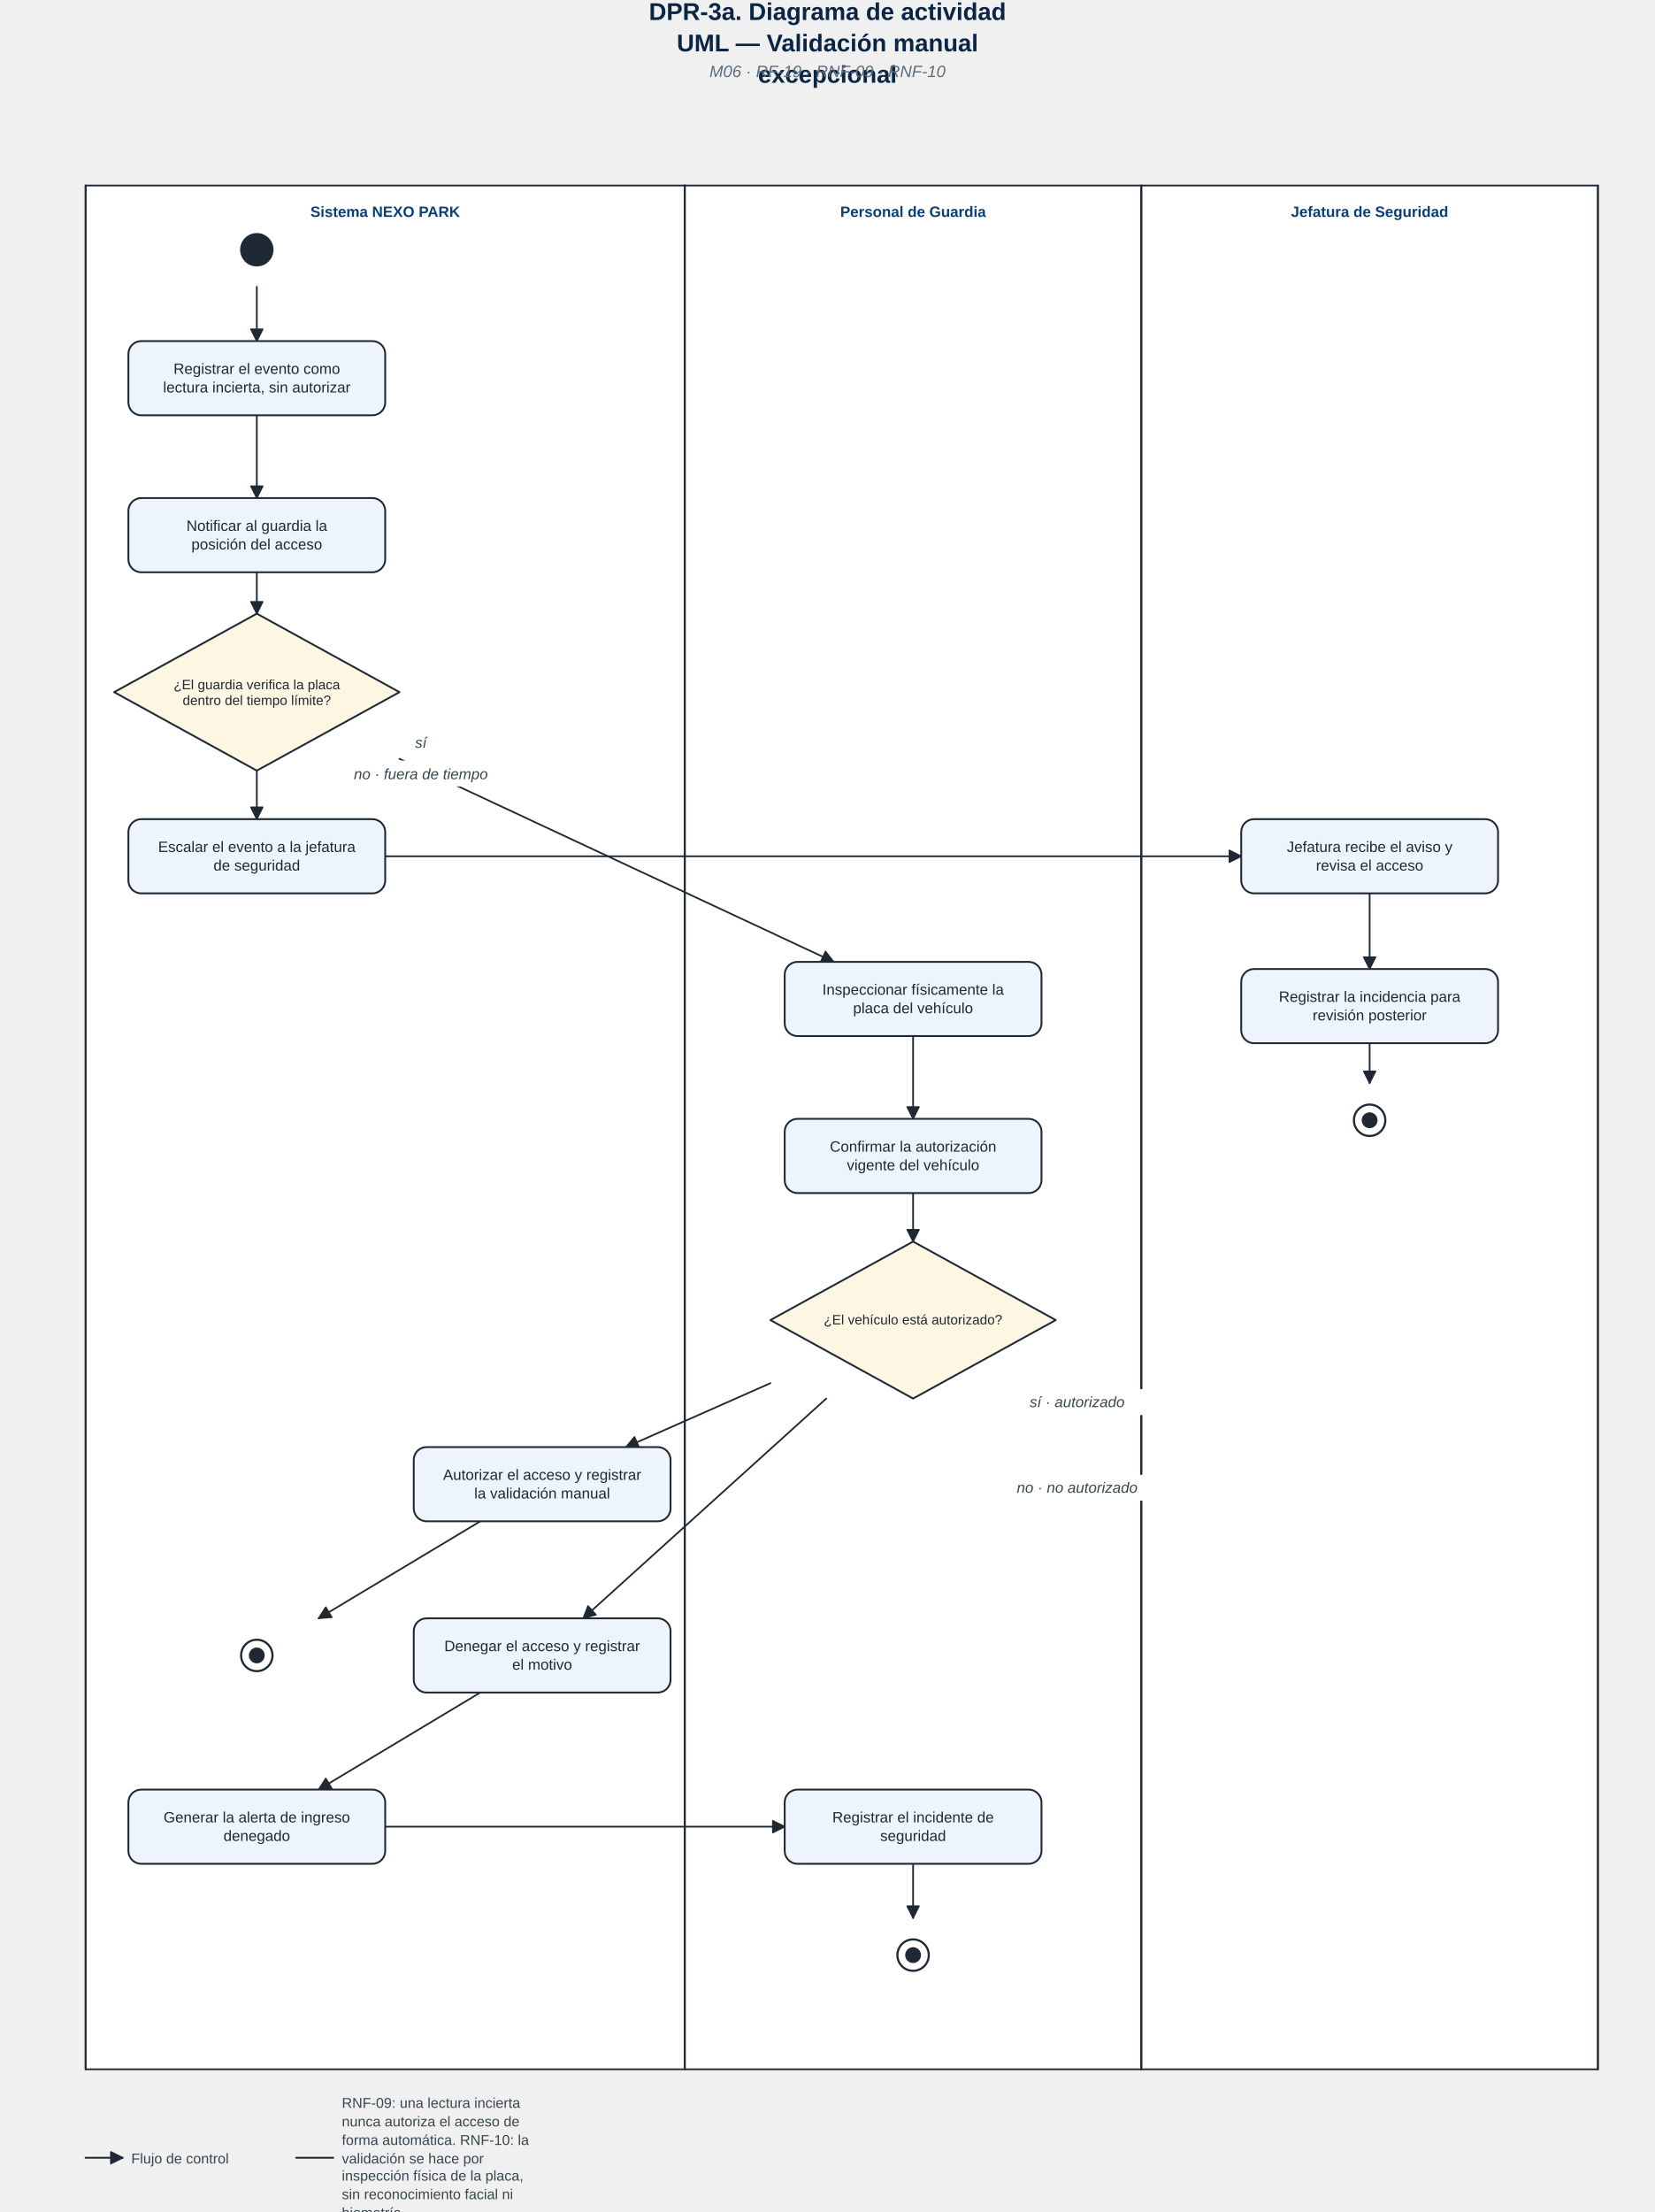
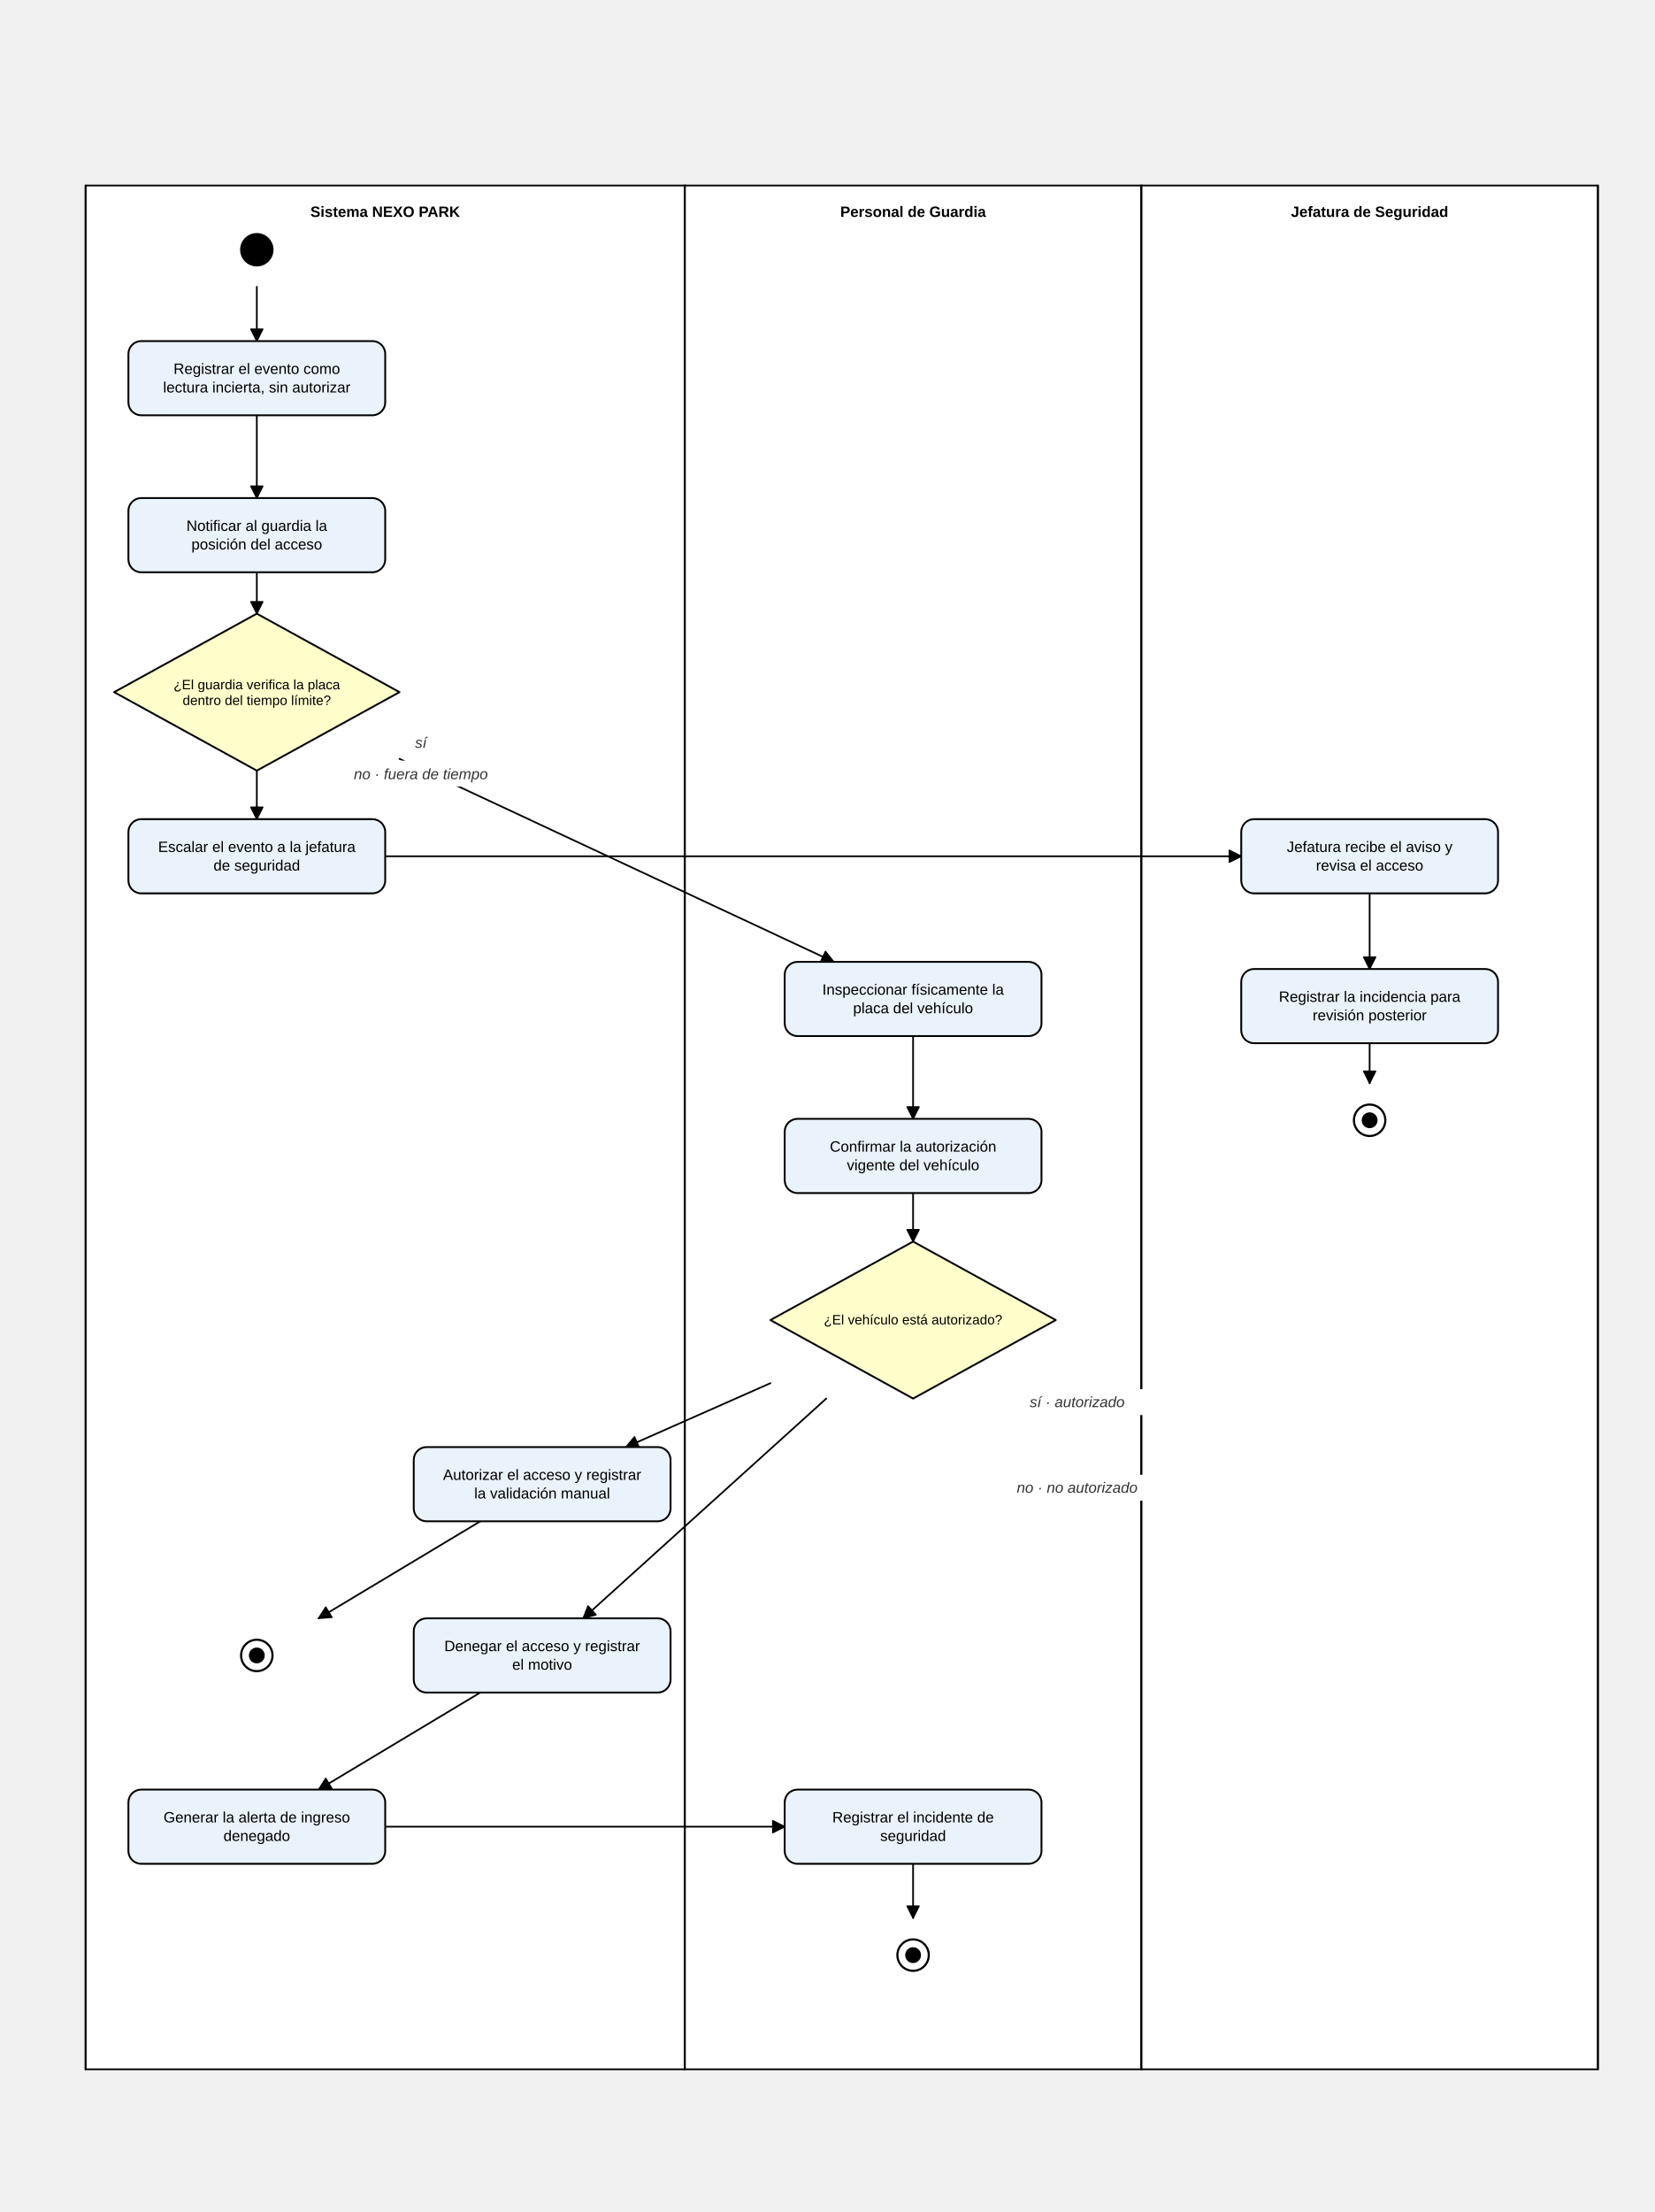
- <svg xmlns="http://www.w3.org/2000/svg" width="1160" height="1550" viewBox="0 0 1160 1550" font-family="'Segoe UI','Helvetica Neue',Arial,sans-serif">
+ <svg xmlns="http://www.w3.org/2000/svg" width="1160" height="1550" viewBox="0 0 1160 1550" font-family="Calibri,Arial,sans-serif">
  <defs>
    <marker id="arr-open" viewBox="0 0 12 12" refX="11" refY="6" markerWidth="11" markerHeight="11" markerUnits="userSpaceOnUse" orient="auto-start-reverse">
-       <path d="M1,1 L11,6 L1,11" fill="none" stroke="#1f2933" stroke-width="1.6" stroke-linecap="round" stroke-linejoin="round" />
+       <path d="M1,1 L11,6 L1,11" fill="none" stroke="#000000" stroke-width="1.6" stroke-linecap="round" stroke-linejoin="round" />
    </marker>
    <marker id="arr-fill" viewBox="0 0 12 12" refX="11" refY="6" markerWidth="10" markerHeight="10" markerUnits="userSpaceOnUse" orient="auto-start-reverse">
-       <path d="M1,1 L11,6 L1,11 Z" fill="#1f2933" stroke="#1f2933" stroke-width="1.2" stroke-linejoin="round" />
+       <path d="M1,1 L11,6 L1,11 Z" fill="#000000" stroke="#000000" stroke-width="1.2" stroke-linejoin="round" />
    </marker>
    <marker id="arr-thin" viewBox="0 0 12 12" refX="11" refY="6" markerWidth="9" markerHeight="9" markerUnits="userSpaceOnUse" orient="auto-start-reverse">
-       <path d="M2,2 L10,6 L2,10" fill="none" stroke="#1f2933" stroke-width="1.4" stroke-linecap="round" stroke-linejoin="round" />
+       <path d="M2,2 L10,6 L2,10" fill="none" stroke="#000000" stroke-width="1.4" stroke-linecap="round" stroke-linejoin="round" />
    </marker>
    <marker id="arr-dep" viewBox="0 0 12 12" refX="11" refY="6" markerWidth="10" markerHeight="10" markerUnits="userSpaceOnUse" orient="auto-start-reverse">
-       <path d="M1,1 L11,6 L1,11" fill="#ffffff" stroke="#1f2933" stroke-width="1.5" stroke-linejoin="round" />
+       <path d="M1,1 L11,6 L1,11" fill="#ffffff" stroke="#000000" stroke-width="1.5" stroke-linejoin="round" />
    </marker>
  </defs>
+   <rect x="60" y="130" width="420" height="1320" fill="#ffffff" stroke="#000000" stroke-width="1.2" />
  <g>
-     <text x="580" y="14" font-size="17" fill="#0b2545" font-weight="700" text-anchor="middle" xml:space="preserve">DPR-3a. Diagrama de actividad</text>
-     <text x="580" y="36" font-size="17" fill="#0b2545" font-weight="700" text-anchor="middle" xml:space="preserve">UML — Validación manual</text>
-     <text x="580" y="58" font-size="17" fill="#0b2545" font-weight="700" text-anchor="middle" xml:space="preserve">excepcional</text>
+     <text x="270" y="152" font-size="10.5" fill="#000000" font-weight="700" text-anchor="middle" xml:space="preserve">Sistema NEXO PARK</text>
  </g>
+   <line x1="60" y1="130" x2="60" y2="1450" stroke="#000000" stroke-width="1.2" stroke-linecap="round" />
+   <rect x="480" y="130" width="320" height="1320" fill="#ffffff" stroke="#000000" stroke-width="1.2" />
  <g>
-     <text x="580" y="54" font-size="11.5" fill="#5b6b7a" font-weight="400" text-anchor="middle" font-style="italic" xml:space="preserve">M06 · RF-19 · RNF-09 · RNF-10</text>
+     <text x="640" y="152" font-size="10.5" fill="#000000" font-weight="700" text-anchor="middle" xml:space="preserve">Personal de Guardia</text>
  </g>
-   <rect x="60" y="130" width="420" height="1320" fill="#ffffff" stroke="#1f2933" stroke-width="1.2" />
+   <line x1="480" y1="130" x2="480" y2="1450" stroke="#000000" stroke-width="1.2" stroke-linecap="round" />
+   <rect x="800" y="130" width="320" height="1320" fill="#ffffff" stroke="#000000" stroke-width="1.2" />
  <g>
-     <text x="270" y="152" font-size="10.5" fill="#0c3f73" font-weight="700" text-anchor="middle" xml:space="preserve">Sistema NEXO PARK</text>
+     <text x="960" y="152" font-size="10.5" fill="#000000" font-weight="700" text-anchor="middle" xml:space="preserve">Jefatura de Seguridad</text>
  </g>
-   <line x1="60" y1="130" x2="60" y2="1450" stroke="#1f2933" stroke-width="1.2" stroke-linecap="round" />
-   <rect x="480" y="130" width="320" height="1320" fill="#ffffff" stroke="#1f2933" stroke-width="1.2" />
-   <g>
-     <text x="640" y="152" font-size="10.5" fill="#0c3f73" font-weight="700" text-anchor="middle" xml:space="preserve">Personal de Guardia</text>
-   </g>
-   <line x1="480" y1="130" x2="480" y2="1450" stroke="#1f2933" stroke-width="1.2" stroke-linecap="round" />
-   <rect x="800" y="130" width="320" height="1320" fill="#ffffff" stroke="#1f2933" stroke-width="1.2" />
-   <g>
-     <text x="960" y="152" font-size="10.5" fill="#0c3f73" font-weight="700" text-anchor="middle" xml:space="preserve">Jefatura de Seguridad</text>
-   </g>
-   <line x1="800" y1="130" x2="800" y2="1450" stroke="#1f2933" stroke-width="1.2" stroke-linecap="round" />
-   <line x1="1120" y1="130" x2="1120" y2="1450" stroke="#1f2933" stroke-width="1.2" stroke-linecap="round" />
-   <line x1="180" y1="201" x2="180" y2="239" stroke="#1f2933" stroke-width="1.2" marker-end="url(#arr-fill)" stroke-linecap="round" />
-   <line x1="180" y1="291" x2="180" y2="349" stroke="#1f2933" stroke-width="1.2" marker-end="url(#arr-fill)" stroke-linecap="round" />
-   <line x1="180" y1="401" x2="180" y2="430" stroke="#1f2933" stroke-width="1.2" marker-end="url(#arr-fill)" stroke-linecap="round" />
-   <line x1="180" y1="540" x2="180" y2="574" stroke="#1f2933" stroke-width="1.2" marker-end="url(#arr-fill)" stroke-linecap="round" />
-   <line x1="270" y1="600" x2="870" y2="600" stroke="#1f2933" stroke-width="1.2" marker-end="url(#arr-fill)" stroke-linecap="round" />
-   <line x1="960" y1="626" x2="960" y2="679" stroke="#1f2933" stroke-width="1.2" marker-end="url(#arr-fill)" stroke-linecap="round" />
-   <line x1="960" y1="731" x2="960" y2="759" stroke="#1f2933" stroke-width="1.2" marker-end="url(#arr-fill)" stroke-linecap="round" />
-   <line x1="280" y1="531.739" x2="584.372" y2="674" stroke="#1f2933" stroke-width="1.2" marker-end="url(#arr-fill)" stroke-linecap="round" />
-   <line x1="640" y1="726" x2="640" y2="784" stroke="#1f2933" stroke-width="1.2" marker-end="url(#arr-fill)" stroke-linecap="round" />
-   <line x1="640" y1="836" x2="640" y2="870" stroke="#1f2933" stroke-width="1.2" marker-end="url(#arr-fill)" stroke-linecap="round" />
-   <line x1="540" y1="969.231" x2="438.783" y2="1014" stroke="#1f2933" stroke-width="1.2" marker-end="url(#arr-fill)" stroke-linecap="round" />
-   <line x1="579.149" y1="980" x2="408.766" y2="1134" stroke="#1f2933" stroke-width="1.2" marker-end="url(#arr-fill)" stroke-linecap="round" />
-   <line x1="336.667" y1="1066" x2="223.333" y2="1134" stroke="#1f2933" stroke-width="1.2" marker-end="url(#arr-fill)" stroke-linecap="round" />
-   <line x1="336.667" y1="1186" x2="223.333" y2="1254" stroke="#1f2933" stroke-width="1.2" marker-end="url(#arr-fill)" stroke-linecap="round" />
-   <line x1="270" y1="1280" x2="550" y2="1280" stroke="#1f2933" stroke-width="1.2" marker-end="url(#arr-fill)" stroke-linecap="round" />
-   <line x1="640" y1="1306" x2="640" y2="1344" stroke="#1f2933" stroke-width="1.2" marker-end="url(#arr-fill)" stroke-linecap="round" />
+   <line x1="800" y1="130" x2="800" y2="1450" stroke="#000000" stroke-width="1.2" stroke-linecap="round" />
+   <line x1="1120" y1="130" x2="1120" y2="1450" stroke="#000000" stroke-width="1.2" stroke-linecap="round" />
+   <line x1="180" y1="201" x2="180" y2="239" stroke="#000000" stroke-width="1.2" marker-end="url(#arr-fill)" stroke-linecap="round" />
+   <line x1="180" y1="291" x2="180" y2="349" stroke="#000000" stroke-width="1.2" marker-end="url(#arr-fill)" stroke-linecap="round" />
+   <line x1="180" y1="401" x2="180" y2="430" stroke="#000000" stroke-width="1.2" marker-end="url(#arr-fill)" stroke-linecap="round" />
+   <line x1="180" y1="540" x2="180" y2="574" stroke="#000000" stroke-width="1.2" marker-end="url(#arr-fill)" stroke-linecap="round" />
+   <line x1="270" y1="600" x2="870" y2="600" stroke="#000000" stroke-width="1.2" marker-end="url(#arr-fill)" stroke-linecap="round" />
+   <line x1="960" y1="626" x2="960" y2="679" stroke="#000000" stroke-width="1.2" marker-end="url(#arr-fill)" stroke-linecap="round" />
+   <line x1="960" y1="731" x2="960" y2="759" stroke="#000000" stroke-width="1.2" marker-end="url(#arr-fill)" stroke-linecap="round" />
+   <line x1="280" y1="531.739" x2="584.372" y2="674" stroke="#000000" stroke-width="1.2" marker-end="url(#arr-fill)" stroke-linecap="round" />
+   <line x1="640" y1="726" x2="640" y2="784" stroke="#000000" stroke-width="1.2" marker-end="url(#arr-fill)" stroke-linecap="round" />
+   <line x1="640" y1="836" x2="640" y2="870" stroke="#000000" stroke-width="1.2" marker-end="url(#arr-fill)" stroke-linecap="round" />
+   <line x1="540" y1="969.231" x2="438.783" y2="1014" stroke="#000000" stroke-width="1.2" marker-end="url(#arr-fill)" stroke-linecap="round" />
+   <line x1="579.149" y1="980" x2="408.766" y2="1134" stroke="#000000" stroke-width="1.2" marker-end="url(#arr-fill)" stroke-linecap="round" />
+   <line x1="336.667" y1="1066" x2="223.333" y2="1134" stroke="#000000" stroke-width="1.2" marker-end="url(#arr-fill)" stroke-linecap="round" />
+   <line x1="336.667" y1="1186" x2="223.333" y2="1254" stroke="#000000" stroke-width="1.2" marker-end="url(#arr-fill)" stroke-linecap="round" />
+   <line x1="270" y1="1280" x2="550" y2="1280" stroke="#000000" stroke-width="1.2" marker-end="url(#arr-fill)" stroke-linecap="round" />
+   <line x1="640" y1="1306" x2="640" y2="1344" stroke="#000000" stroke-width="1.2" marker-end="url(#arr-fill)" stroke-linecap="round" />
  <g>
    <rect x="233.25" y="532.94" width="123.5" height="18.13" fill="#ffffff" stroke="none" stroke-width="1.4" />
    <g>
-       <text x="295" y="546" font-size="10.5" fill="#37474f" font-weight="500" text-anchor="middle" font-style="italic" xml:space="preserve">no · fuera de tiempo</text>
+       <text x="295" y="546" font-size="10.5" fill="#333333" font-weight="500" text-anchor="middle" font-style="italic" xml:space="preserve">no · fuera de tiempo</text>
    </g>
  </g>
  <g>
    <rect x="285.23" y="510.94" width="19.55" height="18.13" fill="#ffffff" stroke="none" stroke-width="1.4" />
    <g>
-       <text x="295" y="524" font-size="10.5" fill="#37474f" font-weight="500" text-anchor="middle" font-style="italic" xml:space="preserve">sí</text>
+       <text x="295" y="524" font-size="10.5" fill="#333333" font-weight="500" text-anchor="middle" font-style="italic" xml:space="preserve">sí</text>
    </g>
  </g>
  <g>
    <rect x="707.69" y="973.44" width="94.63" height="18.13" fill="#ffffff" stroke="none" stroke-width="1.4" />
    <g>
-       <text x="755" y="986" font-size="10.5" fill="#37474f" font-weight="500" text-anchor="middle" font-style="italic" xml:space="preserve">sí · autorizado</text>
+       <text x="755" y="986" font-size="10.5" fill="#333333" font-weight="500" text-anchor="middle" font-style="italic" xml:space="preserve">sí · autorizado</text>
    </g>
  </g>
  <g>
    <rect x="699.03" y="1033.44" width="111.95" height="18.13" fill="#ffffff" stroke="none" stroke-width="1.4" />
    <g>
-       <text x="755" y="1046" font-size="10.5" fill="#37474f" font-weight="500" text-anchor="middle" font-style="italic" xml:space="preserve">no · no autorizado</text>
+       <text x="755" y="1046" font-size="10.5" fill="#333333" font-weight="500" text-anchor="middle" font-style="italic" xml:space="preserve">no · no autorizado</text>
    </g>
  </g>
-   <circle cx="180" cy="175" r="11" fill="#1f2933" stroke="#1f2933" stroke-width="1.4" />
-   <rect x="90" y="239" width="180" height="52" fill="#eef4fb" stroke="#1f2933" stroke-width="1.3" rx="9" ry="9" />
+   <circle cx="180" cy="175" r="11" fill="#000000" stroke="#000000" stroke-width="1.4" />
+   <rect x="90" y="239" width="180" height="52" fill="#EAF2FB" stroke="#000000" stroke-width="1.3" rx="9" ry="9" />
  <g>
-     <text x="180" y="262" font-size="10.5" fill="#1f2933" font-weight="400" text-anchor="middle" xml:space="preserve">Registrar el evento como</text>
-     <text x="180" y="275" font-size="10.5" fill="#1f2933" font-weight="400" text-anchor="middle" xml:space="preserve">lectura incierta, sin autorizar</text>
+     <text x="180" y="262" font-size="10.5" fill="#000000" font-weight="400" text-anchor="middle" xml:space="preserve">Registrar el evento como</text>
+     <text x="180" y="275" font-size="10.5" fill="#000000" font-weight="400" text-anchor="middle" xml:space="preserve">lectura incierta, sin autorizar</text>
  </g>
-   <rect x="90" y="349" width="180" height="52" fill="#eef4fb" stroke="#1f2933" stroke-width="1.3" rx="9" ry="9" />
+   <rect x="90" y="349" width="180" height="52" fill="#EAF2FB" stroke="#000000" stroke-width="1.3" rx="9" ry="9" />
  <g>
-     <text x="180" y="372" font-size="10.5" fill="#1f2933" font-weight="400" text-anchor="middle" xml:space="preserve">Notificar al guardia la</text>
-     <text x="180" y="385" font-size="10.5" fill="#1f2933" font-weight="400" text-anchor="middle" xml:space="preserve">posición del acceso</text>
+     <text x="180" y="372" font-size="10.5" fill="#000000" font-weight="400" text-anchor="middle" xml:space="preserve">Notificar al guardia la</text>
+     <text x="180" y="385" font-size="10.5" fill="#000000" font-weight="400" text-anchor="middle" xml:space="preserve">posición del acceso</text>
  </g>
-   <path d="M180,430 L280,485 L180,540 L80,485 Z" fill="#fdf6e3" stroke="#1f2933" stroke-width="1.3" stroke-linecap="round" stroke-linejoin="round" />
+   <path d="M180,430 L280,485 L180,540 L80,485 Z" fill="#FFFFCC" stroke="#000000" stroke-width="1.3" stroke-linecap="round" stroke-linejoin="round" />
  <g>
-     <text x="180" y="483" font-size="9.5" fill="#1f2933" font-weight="400" text-anchor="middle" xml:space="preserve">¿El guardia verifica la placa</text>
-     <text x="180" y="494" font-size="9.5" fill="#1f2933" font-weight="400" text-anchor="middle" xml:space="preserve">dentro del tiempo límite?</text>
+     <text x="180" y="483" font-size="9.5" fill="#000000" font-weight="400" text-anchor="middle" xml:space="preserve">¿El guardia verifica la placa</text>
+     <text x="180" y="494" font-size="9.5" fill="#000000" font-weight="400" text-anchor="middle" xml:space="preserve">dentro del tiempo límite?</text>
  </g>
-   <rect x="90" y="574" width="180" height="52" fill="#eef4fb" stroke="#1f2933" stroke-width="1.3" rx="9" ry="9" />
+   <rect x="90" y="574" width="180" height="52" fill="#EAF2FB" stroke="#000000" stroke-width="1.3" rx="9" ry="9" />
  <g>
-     <text x="180" y="597" font-size="10.5" fill="#1f2933" font-weight="400" text-anchor="middle" xml:space="preserve">Escalar el evento a la jefatura</text>
-     <text x="180" y="610" font-size="10.5" fill="#1f2933" font-weight="400" text-anchor="middle" xml:space="preserve">de seguridad</text>
+     <text x="180" y="597" font-size="10.5" fill="#000000" font-weight="400" text-anchor="middle" xml:space="preserve">Escalar el evento a la jefatura</text>
+     <text x="180" y="610" font-size="10.5" fill="#000000" font-weight="400" text-anchor="middle" xml:space="preserve">de seguridad</text>
  </g>
-   <rect x="870" y="574" width="180" height="52" fill="#eef4fb" stroke="#1f2933" stroke-width="1.3" rx="9" ry="9" />
+   <rect x="870" y="574" width="180" height="52" fill="#EAF2FB" stroke="#000000" stroke-width="1.3" rx="9" ry="9" />
  <g>
-     <text x="960" y="597" font-size="10.5" fill="#1f2933" font-weight="400" text-anchor="middle" xml:space="preserve">Jefatura recibe el aviso y</text>
-     <text x="960" y="610" font-size="10.5" fill="#1f2933" font-weight="400" text-anchor="middle" xml:space="preserve">revisa el acceso</text>
+     <text x="960" y="597" font-size="10.5" fill="#000000" font-weight="400" text-anchor="middle" xml:space="preserve">Jefatura recibe el aviso y</text>
+     <text x="960" y="610" font-size="10.5" fill="#000000" font-weight="400" text-anchor="middle" xml:space="preserve">revisa el acceso</text>
  </g>
-   <rect x="870" y="679" width="180" height="52" fill="#eef4fb" stroke="#1f2933" stroke-width="1.3" rx="9" ry="9" />
+   <rect x="870" y="679" width="180" height="52" fill="#EAF2FB" stroke="#000000" stroke-width="1.3" rx="9" ry="9" />
  <g>
-     <text x="960" y="702" font-size="10.5" fill="#1f2933" font-weight="400" text-anchor="middle" xml:space="preserve">Registrar la incidencia para</text>
-     <text x="960" y="715" font-size="10.5" fill="#1f2933" font-weight="400" text-anchor="middle" xml:space="preserve">revisión posterior</text>
+     <text x="960" y="702" font-size="10.5" fill="#000000" font-weight="400" text-anchor="middle" xml:space="preserve">Registrar la incidencia para</text>
+     <text x="960" y="715" font-size="10.5" fill="#000000" font-weight="400" text-anchor="middle" xml:space="preserve">revisión posterior</text>
  </g>
-   <circle cx="960" cy="785" r="11" fill="#ffffff" stroke="#1f2933" stroke-width="1.5" />
-   <circle cx="960" cy="785" r="4.95" fill="#1f2933" stroke="#1f2933" stroke-width="1.2" />
-   <rect x="550" y="674" width="180" height="52" fill="#eef4fb" stroke="#1f2933" stroke-width="1.3" rx="9" ry="9" />
+   <circle cx="960" cy="785" r="11" fill="#ffffff" stroke="#000000" stroke-width="1.5" />
+   <circle cx="960" cy="785" r="4.95" fill="#000000" stroke="#000000" stroke-width="1.2" />
+   <rect x="550" y="674" width="180" height="52" fill="#EAF2FB" stroke="#000000" stroke-width="1.3" rx="9" ry="9" />
  <g>
-     <text x="640" y="697" font-size="10.5" fill="#1f2933" font-weight="400" text-anchor="middle" xml:space="preserve">Inspeccionar físicamente la</text>
-     <text x="640" y="710" font-size="10.5" fill="#1f2933" font-weight="400" text-anchor="middle" xml:space="preserve">placa del vehículo</text>
+     <text x="640" y="697" font-size="10.5" fill="#000000" font-weight="400" text-anchor="middle" xml:space="preserve">Inspeccionar físicamente la</text>
+     <text x="640" y="710" font-size="10.5" fill="#000000" font-weight="400" text-anchor="middle" xml:space="preserve">placa del vehículo</text>
  </g>
-   <rect x="550" y="784" width="180" height="52" fill="#eef4fb" stroke="#1f2933" stroke-width="1.3" rx="9" ry="9" />
+   <rect x="550" y="784" width="180" height="52" fill="#EAF2FB" stroke="#000000" stroke-width="1.3" rx="9" ry="9" />
  <g>
-     <text x="640" y="807" font-size="10.5" fill="#1f2933" font-weight="400" text-anchor="middle" xml:space="preserve">Confirmar la autorización</text>
-     <text x="640" y="820" font-size="10.5" fill="#1f2933" font-weight="400" text-anchor="middle" xml:space="preserve">vigente del vehículo</text>
+     <text x="640" y="807" font-size="10.5" fill="#000000" font-weight="400" text-anchor="middle" xml:space="preserve">Confirmar la autorización</text>
+     <text x="640" y="820" font-size="10.5" fill="#000000" font-weight="400" text-anchor="middle" xml:space="preserve">vigente del vehículo</text>
  </g>
-   <path d="M640,870 L740,925 L640,980 L540,925 Z" fill="#fdf6e3" stroke="#1f2933" stroke-width="1.3" stroke-linecap="round" stroke-linejoin="round" />
+   <path d="M640,870 L740,925 L640,980 L540,925 Z" fill="#FFFFCC" stroke="#000000" stroke-width="1.3" stroke-linecap="round" stroke-linejoin="round" />
  <g>
-     <text x="640" y="928" font-size="9.5" fill="#1f2933" font-weight="400" text-anchor="middle" xml:space="preserve">¿El vehículo está autorizado?</text>
+     <text x="640" y="928" font-size="9.5" fill="#000000" font-weight="400" text-anchor="middle" xml:space="preserve">¿El vehículo está autorizado?</text>
  </g>
-   <rect x="290" y="1014" width="180" height="52" fill="#eef4fb" stroke="#1f2933" stroke-width="1.3" rx="9" ry="9" />
+   <rect x="290" y="1014" width="180" height="52" fill="#EAF2FB" stroke="#000000" stroke-width="1.3" rx="9" ry="9" />
  <g>
-     <text x="380" y="1037" font-size="10.5" fill="#1f2933" font-weight="400" text-anchor="middle" xml:space="preserve">Autorizar el acceso y registrar</text>
-     <text x="380" y="1050" font-size="10.5" fill="#1f2933" font-weight="400" text-anchor="middle" xml:space="preserve">la validación manual</text>
+     <text x="380" y="1037" font-size="10.5" fill="#000000" font-weight="400" text-anchor="middle" xml:space="preserve">Autorizar el acceso y registrar</text>
+     <text x="380" y="1050" font-size="10.5" fill="#000000" font-weight="400" text-anchor="middle" xml:space="preserve">la validación manual</text>
  </g>
-   <rect x="290" y="1134" width="180" height="52" fill="#eef4fb" stroke="#1f2933" stroke-width="1.3" rx="9" ry="9" />
+   <rect x="290" y="1134" width="180" height="52" fill="#EAF2FB" stroke="#000000" stroke-width="1.3" rx="9" ry="9" />
  <g>
-     <text x="380" y="1157" font-size="10.5" fill="#1f2933" font-weight="400" text-anchor="middle" xml:space="preserve">Denegar el acceso y registrar</text>
-     <text x="380" y="1170" font-size="10.5" fill="#1f2933" font-weight="400" text-anchor="middle" xml:space="preserve">el motivo</text>
+     <text x="380" y="1157" font-size="10.5" fill="#000000" font-weight="400" text-anchor="middle" xml:space="preserve">Denegar el acceso y registrar</text>
+     <text x="380" y="1170" font-size="10.5" fill="#000000" font-weight="400" text-anchor="middle" xml:space="preserve">el motivo</text>
  </g>
-   <circle cx="180" cy="1160" r="11" fill="#ffffff" stroke="#1f2933" stroke-width="1.5" />
-   <circle cx="180" cy="1160" r="4.95" fill="#1f2933" stroke="#1f2933" stroke-width="1.2" />
-   <rect x="90" y="1254" width="180" height="52" fill="#eef4fb" stroke="#1f2933" stroke-width="1.3" rx="9" ry="9" />
+   <circle cx="180" cy="1160" r="11" fill="#ffffff" stroke="#000000" stroke-width="1.5" />
+   <circle cx="180" cy="1160" r="4.95" fill="#000000" stroke="#000000" stroke-width="1.2" />
+   <rect x="90" y="1254" width="180" height="52" fill="#EAF2FB" stroke="#000000" stroke-width="1.3" rx="9" ry="9" />
  <g>
-     <text x="180" y="1277" font-size="10.5" fill="#1f2933" font-weight="400" text-anchor="middle" xml:space="preserve">Generar la alerta de ingreso</text>
-     <text x="180" y="1290" font-size="10.5" fill="#1f2933" font-weight="400" text-anchor="middle" xml:space="preserve">denegado</text>
+     <text x="180" y="1277" font-size="10.5" fill="#000000" font-weight="400" text-anchor="middle" xml:space="preserve">Generar la alerta de ingreso</text>
+     <text x="180" y="1290" font-size="10.5" fill="#000000" font-weight="400" text-anchor="middle" xml:space="preserve">denegado</text>
  </g>
-   <rect x="550" y="1254" width="180" height="52" fill="#eef4fb" stroke="#1f2933" stroke-width="1.3" rx="9" ry="9" />
+   <rect x="550" y="1254" width="180" height="52" fill="#EAF2FB" stroke="#000000" stroke-width="1.3" rx="9" ry="9" />
  <g>
-     <text x="640" y="1277" font-size="10.5" fill="#1f2933" font-weight="400" text-anchor="middle" xml:space="preserve">Registrar el incidente de</text>
-     <text x="640" y="1290" font-size="10.5" fill="#1f2933" font-weight="400" text-anchor="middle" xml:space="preserve">seguridad</text>
+     <text x="640" y="1277" font-size="10.5" fill="#000000" font-weight="400" text-anchor="middle" xml:space="preserve">Registrar el incidente de</text>
+     <text x="640" y="1290" font-size="10.5" fill="#000000" font-weight="400" text-anchor="middle" xml:space="preserve">seguridad</text>
  </g>
-   <circle cx="640" cy="1370" r="11" fill="#ffffff" stroke="#1f2933" stroke-width="1.5" />
-   <circle cx="640" cy="1370" r="4.95" fill="#1f2933" stroke="#1f2933" stroke-width="1.2" />
-   <g>
-     <line x1="60" y1="1512" x2="86" y2="1512" stroke="#1f2933" stroke-width="1.3" marker-end="url(#arr-fill)" stroke-linecap="round" />
-     <g>
-       <text x="92" y="1516" font-size="10" fill="#37474f" font-weight="400" text-anchor="start" xml:space="preserve">Flujo de control</text>
-     </g>
-     <line x1="207.6" y1="1512" x2="233.6" y2="1512" stroke="#1f2933" stroke-width="1.3" stroke-linecap="round" />
-     <g>
-       <text x="239.6" y="1477" font-size="10" fill="#37474f" font-weight="400" text-anchor="start" xml:space="preserve">RNF-09: una lectura incierta</text>
-       <text x="239.6" y="1490" font-size="10" fill="#37474f" font-weight="400" text-anchor="start" xml:space="preserve">nunca autoriza el acceso de</text>
-       <text x="239.6" y="1503" font-size="10" fill="#37474f" font-weight="400" text-anchor="start" xml:space="preserve">forma automática. RNF-10: la</text>
-       <text x="239.6" y="1516" font-size="10" fill="#37474f" font-weight="400" text-anchor="start" xml:space="preserve">validación se hace por</text>
-       <text x="239.6" y="1528" font-size="10" fill="#37474f" font-weight="400" text-anchor="start" xml:space="preserve">inspección física de la placa,</text>
-       <text x="239.6" y="1541" font-size="10" fill="#37474f" font-weight="400" text-anchor="start" xml:space="preserve">sin reconocimiento facial ni</text>
-       <text x="239.6" y="1554" font-size="10" fill="#37474f" font-weight="400" text-anchor="start" xml:space="preserve">biometría.</text>
-     </g>
-   </g>
+   <circle cx="640" cy="1370" r="11" fill="#ffffff" stroke="#000000" stroke-width="1.5" />
+   <circle cx="640" cy="1370" r="4.95" fill="#000000" stroke="#000000" stroke-width="1.2" />
</svg>
